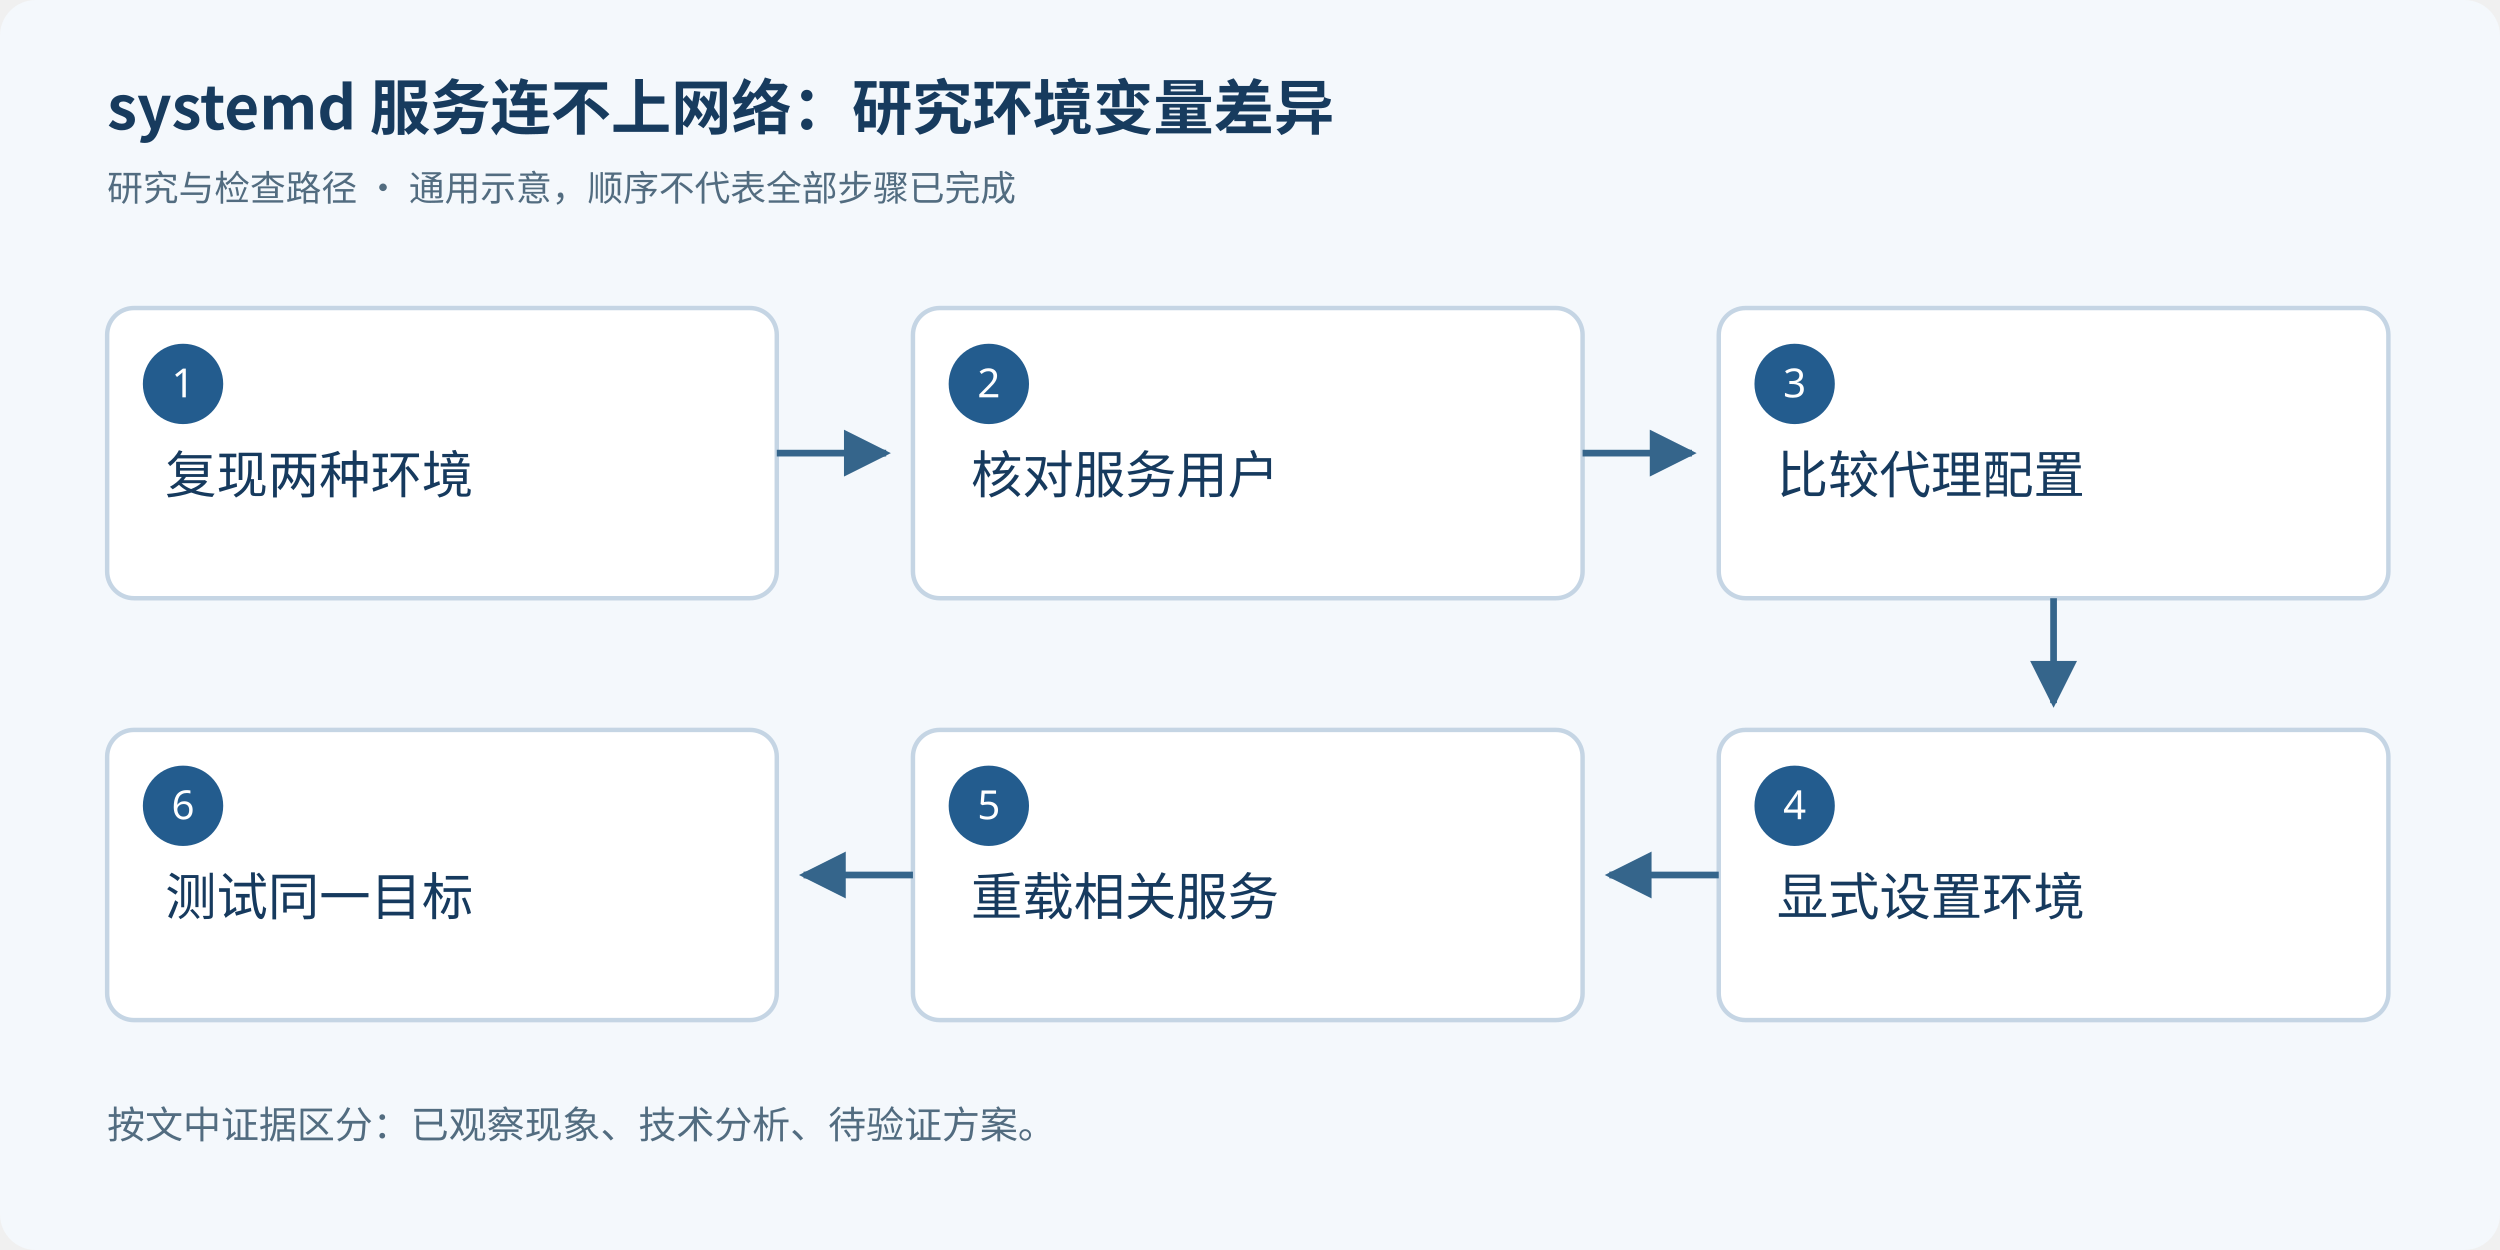
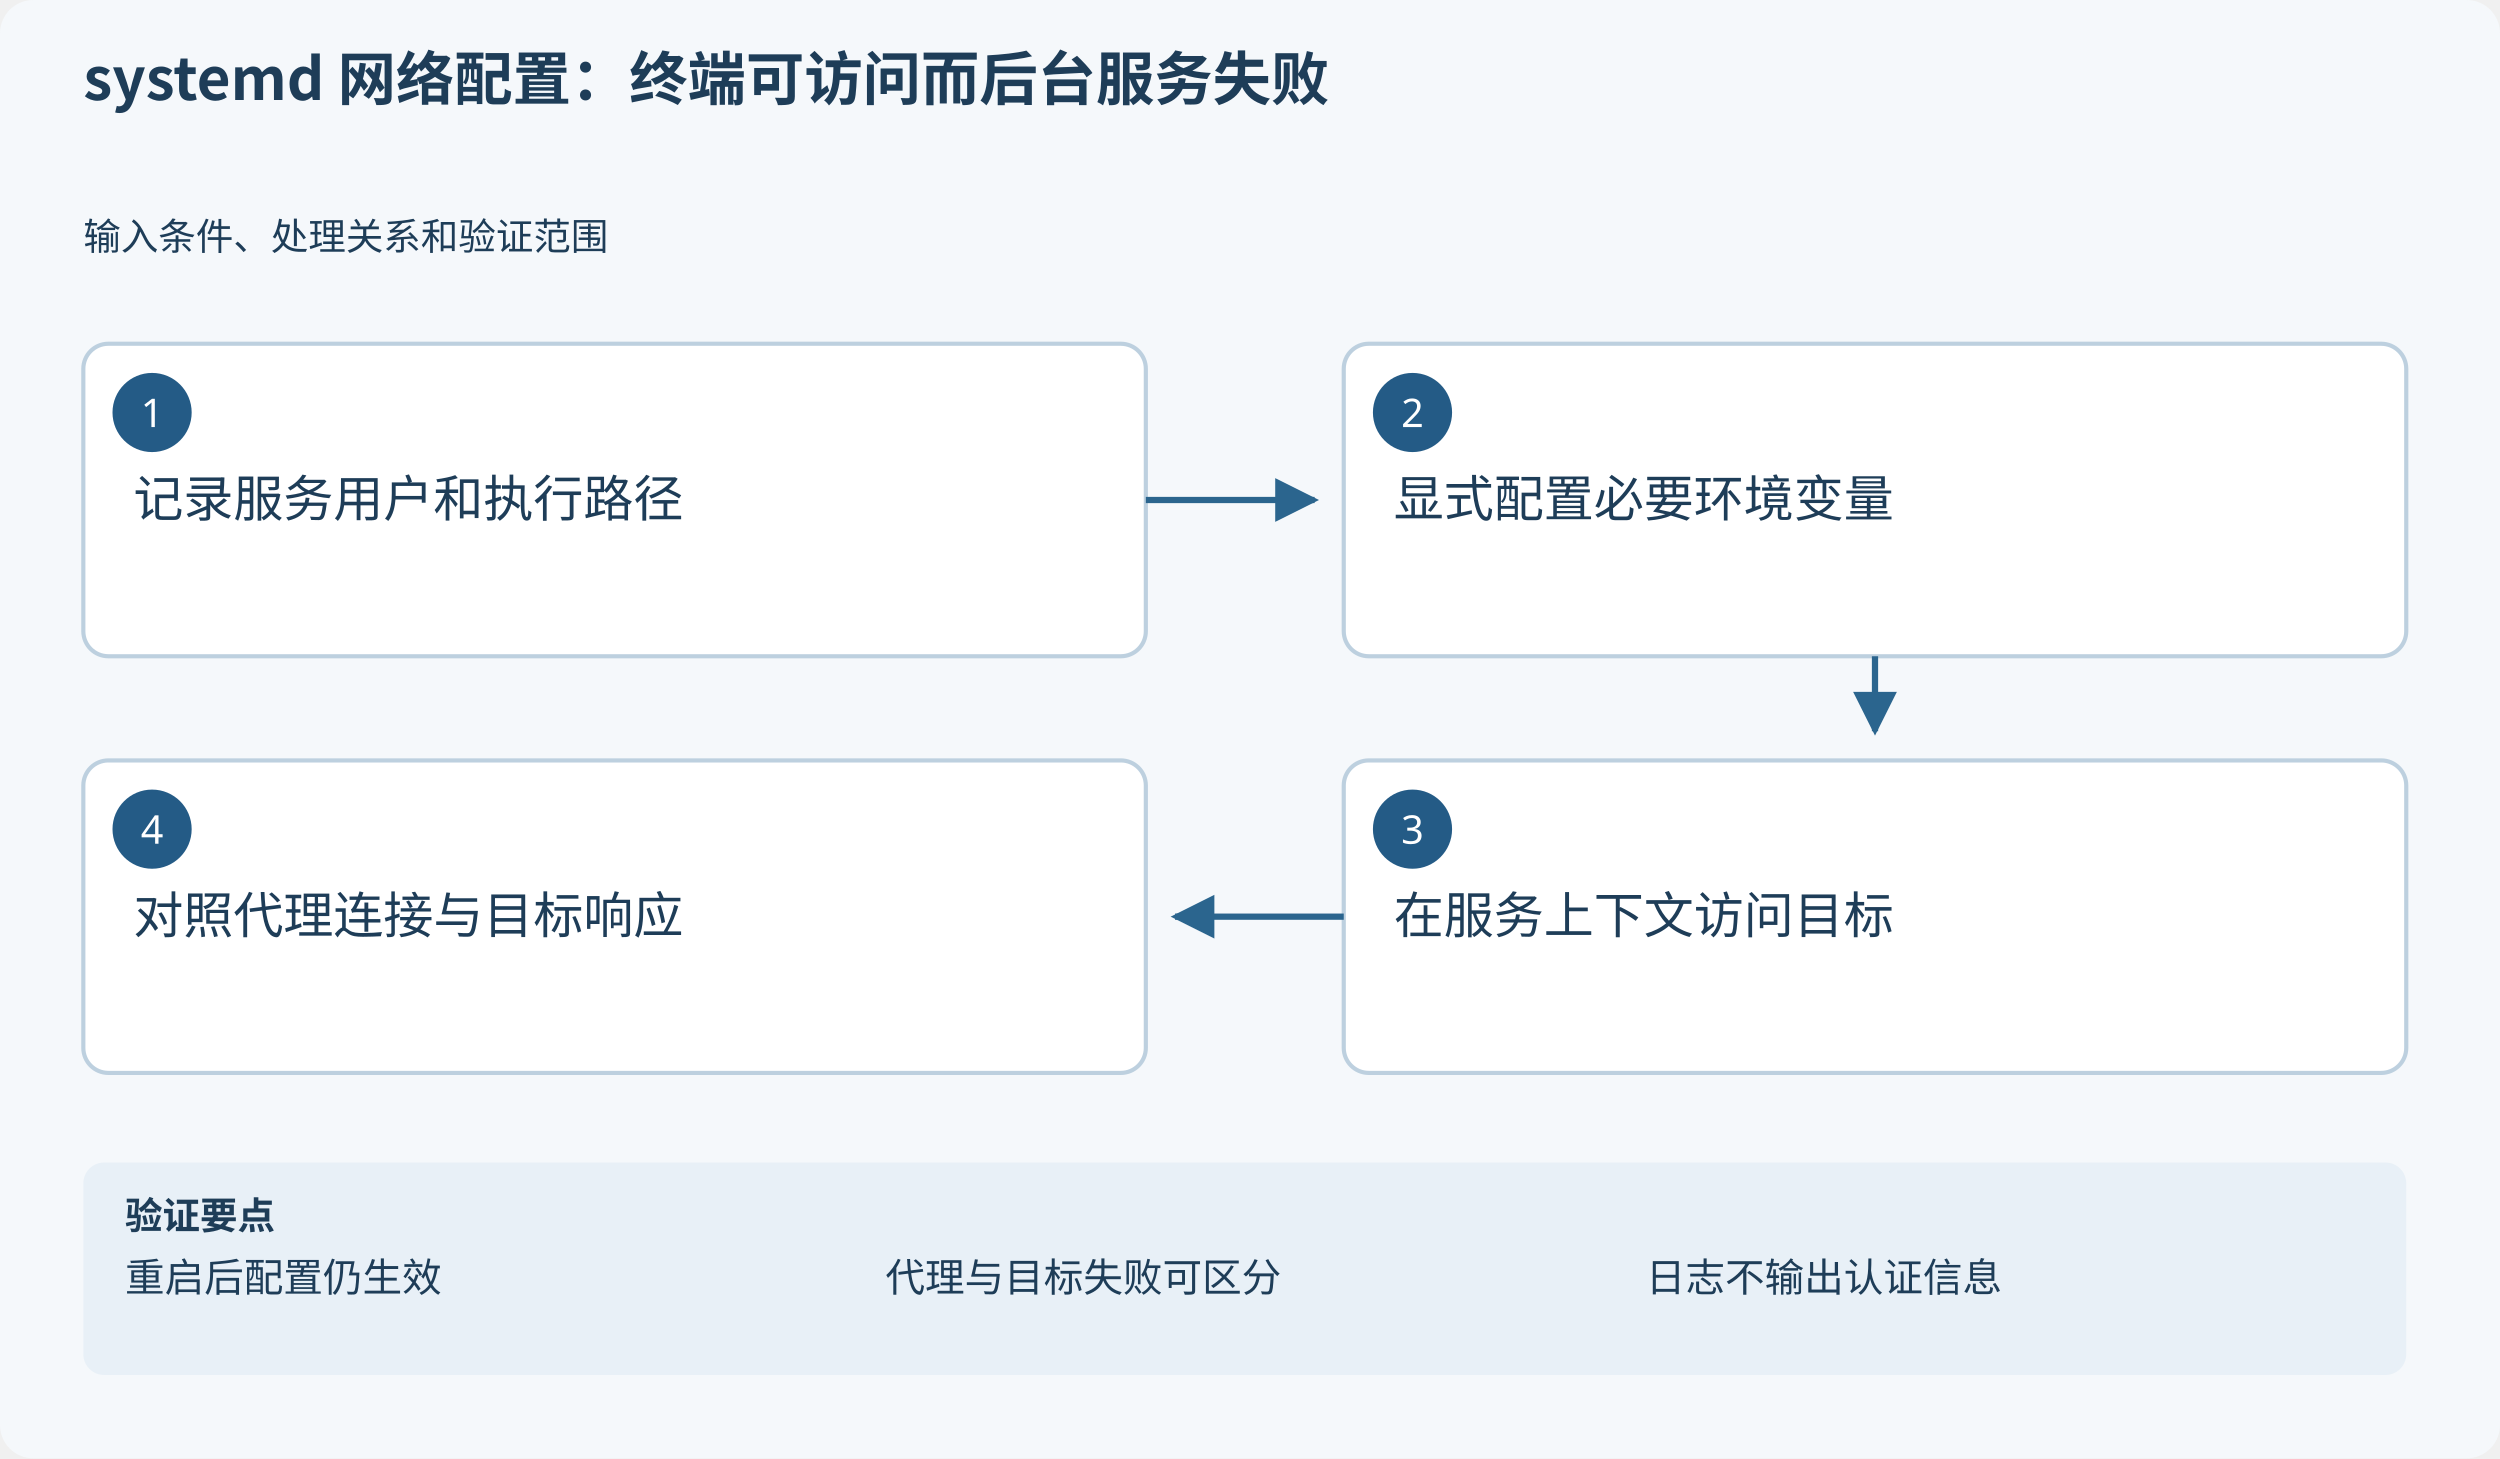
- <svg xmlns="http://www.w3.org/2000/svg" width="1120" height="560" viewBox="0 0 1120 560" role="img">
+ <svg xmlns="http://www.w3.org/2000/svg" width="1200" height="700" viewBox="0 0 1200 700" role="img">
  <defs>
    <marker id="arrow" viewBox="0 0 10 10" refX="9" refY="5" markerWidth="7" markerHeight="7" orient="auto">
-       <path d="M 0 0 L 10 5 L 0 10 z" fill="#35658b" />
+       <path d="M0 0L10 5L0 10Z" fill="#2b658e" />
    </marker>
  </defs>
-   <rect width="1120" height="560" rx="16" fill="#f4f8fc" />
-   <text x="48" y="58" font-size="27" font-weight="700" fill="#173b5e" font-family="Noto Sans CJK SC, Microsoft YaHei, sans-serif">systemd 服务连不上网络：研究环境变量差异</text>
-   <text x="48" y="90" font-size="16" fill="#526c80" font-family="Noto Sans CJK SC, Microsoft YaHei, sans-serif">研究与检查路径 · 通用示意，顺序不代表全部步骤已完成</text>
-   <rect x="48" y="138" width="300" height="130" rx="12" fill="white" stroke="#c5d5e4" stroke-width="2" />
-   <circle cx="82" cy="172" r="18" fill="#235c8e" />
-   <text x="82" y="178" text-anchor="middle" fill="white" font-size="18" font-family="sans-serif">1</text>
-   <text x="74" y="221" font-size="23" fill="#163a5e" font-family="Noto Sans CJK SC, Microsoft YaHei, sans-serif">复现两种环境</text>
-   <rect x="409" y="138" width="300" height="130" rx="12" fill="white" stroke="#c5d5e4" stroke-width="2" />
-   <circle cx="443" cy="172" r="18" fill="#235c8e" />
-   <text x="443" y="178" text-anchor="middle" fill="white" font-size="18" font-family="sans-serif">2</text>
-   <text x="435" y="221" font-size="23" fill="#163a5e" font-family="Noto Sans CJK SC, Microsoft YaHei, sans-serif">核对服务用户</text>
-   <rect x="770" y="138" width="300" height="130" rx="12" fill="white" stroke="#c5d5e4" stroke-width="2" />
-   <circle cx="804" cy="172" r="18" fill="#235c8e" />
-   <text x="804" y="178" text-anchor="middle" fill="white" font-size="18" font-family="sans-serif">3</text>
-   <text x="796" y="221" font-size="23" fill="#163a5e" font-family="Noto Sans CJK SC, Microsoft YaHei, sans-serif">比较代理配置</text>
-   <rect x="770" y="327" width="300" height="130" rx="12" fill="white" stroke="#c5d5e4" stroke-width="2" />
-   <circle cx="804" cy="361" r="18" fill="#235c8e" />
-   <text x="804" y="367" text-anchor="middle" fill="white" font-size="18" font-family="sans-serif">4</text>
-   <text x="796" y="410" font-size="23" fill="#163a5e" font-family="Noto Sans CJK SC, Microsoft YaHei, sans-serif">显式设置环境</text>
-   <rect x="409" y="327" width="300" height="130" rx="12" fill="white" stroke="#c5d5e4" stroke-width="2" />
-   <circle cx="443" cy="361" r="18" fill="#235c8e" />
-   <text x="443" y="367" text-anchor="middle" fill="white" font-size="18" font-family="sans-serif">5</text>
-   <text x="435" y="410" font-size="23" fill="#163a5e" font-family="Noto Sans CJK SC, Microsoft YaHei, sans-serif">重载相关服务</text>
-   <rect x="48" y="327" width="300" height="130" rx="12" fill="white" stroke="#c5d5e4" stroke-width="2" />
-   <circle cx="82" cy="361" r="18" fill="#235c8e" />
-   <text x="82" y="367" text-anchor="middle" fill="white" font-size="18" font-family="sans-serif">6</text>
-   <text x="74" y="410" font-size="23" fill="#163a5e" font-family="Noto Sans CJK SC, Microsoft YaHei, sans-serif">测试同一目标</text>
-   <path d="M348 203 H397" stroke="#35658b" stroke-width="3" fill="none" marker-end="url(#arrow)" />
-   <path d="M709 203 H758" stroke="#35658b" stroke-width="3" fill="none" marker-end="url(#arrow)" />
-   <path d="M920 268 V315" stroke="#35658b" stroke-width="3" fill="none" marker-end="url(#arrow)" />
-   <path d="M770 392 H721" stroke="#35658b" stroke-width="3" fill="none" marker-end="url(#arrow)" />
-   <path d="M409 392 H360" stroke="#35658b" stroke-width="3" fill="none" marker-end="url(#arrow)" />
-   <text x="48" y="510" font-size="17" fill="#526c80" font-family="Noto Sans CJK SC, Microsoft YaHei, sans-serif">按文中证据区分：已观察现象、技术分析、待验证方案。</text>
+   <rect width="1200" height="700" rx="16" fill="#f5f8fb" />
+   <text x="40" y="48" font-size="28" font-weight="700" fill="#1e3d58" font-family="Noto Sans CJK SC,Microsoft YaHei,sans-serif">systemd 网络配置：终端可访问而后台服务失败</text>
+   <text x="40" y="120" font-size="18" font-weight="400" fill="#1e3d58" font-family="Noto Sans CJK SC,Microsoft YaHei,sans-serif">输入条件、处理关系和验证范围</text>
+   <rect x="40" y="165" width="510" height="150" rx="12" fill="white" stroke="#bdd0df" stroke-width="2" />
+   <circle cx="73" cy="198" r="19" fill="#245b86" />
+   <text x="73" y="205" text-anchor="middle" font-size="19" fill="white" font-family="sans-serif">1</text>
+   <text x="64" y="248" font-size="24" font-weight="400" fill="#1e3d58" font-family="Noto Sans CJK SC,Microsoft YaHei,sans-serif">记录服务用户和执行路径</text>
+   <rect x="645" y="165" width="510" height="150" rx="12" fill="white" stroke="#bdd0df" stroke-width="2" />
+   <circle cx="678" cy="198" r="19" fill="#245b86" />
+   <text x="678" y="205" text-anchor="middle" font-size="19" fill="white" font-family="sans-serif">2</text>
+   <text x="669" y="248" font-size="24" font-weight="400" fill="#1e3d58" font-family="Noto Sans CJK SC,Microsoft YaHei,sans-serif">显式配置必要环境变量</text>
+   <rect x="645" y="365" width="510" height="150" rx="12" fill="white" stroke="#bdd0df" stroke-width="2" />
+   <circle cx="678" cy="398" r="19" fill="#245b86" />
+   <text x="678" y="405" text-anchor="middle" font-size="19" fill="white" font-family="sans-serif">3</text>
+   <text x="669" y="448" font-size="24" font-weight="400" fill="#1e3d58" font-family="Noto Sans CJK SC,Microsoft YaHei,sans-serif">在服务上下文访问目标</text>
+   <rect x="40" y="365" width="510" height="150" rx="12" fill="white" stroke="#bdd0df" stroke-width="2" />
+   <circle cx="73" cy="398" r="19" fill="#245b86" />
+   <text x="73" y="405" text-anchor="middle" font-size="19" fill="white" font-family="sans-serif">4</text>
+   <text x="64" y="448" font-size="24" font-weight="400" fill="#1e3d58" font-family="Noto Sans CJK SC,Microsoft YaHei,sans-serif">对照代理连接与目标响应</text>
+   <path d="M550 240H631" stroke="#2b658e" stroke-width="3" fill="none" marker-end="url(#arrow)" />
+   <path d="M900 315V351" stroke="#2b658e" stroke-width="3" fill="none" marker-end="url(#arrow)" />
+   <path d="M645 440H564" stroke="#2b658e" stroke-width="3" fill="none" marker-end="url(#arrow)" />
+   <rect x="40" y="558" width="1115" height="102" rx="10" fill="#e8f0f7" />
+   <text x="60" y="590" font-size="18" font-weight="700" fill="#1e3d58" font-family="Noto Sans CJK SC,Microsoft YaHei,sans-serif">验证要点</text>
+   <text x="60" y="620" font-size="19" font-weight="400" fill="#1e3d58" font-family="Noto Sans CJK SC,Microsoft YaHei,sans-serif">重启后配置仍生效</text>
+   <text x="425" y="620" font-size="19" font-weight="400" fill="#1e3d58" font-family="Noto Sans CJK SC,Microsoft YaHei,sans-serif">代理与目标失败可区分</text>
+   <text x="790" y="620" font-size="19" font-weight="400" fill="#1e3d58" font-family="Noto Sans CJK SC,Microsoft YaHei,sans-serif">日志不输出认证信息</text>
</svg>
